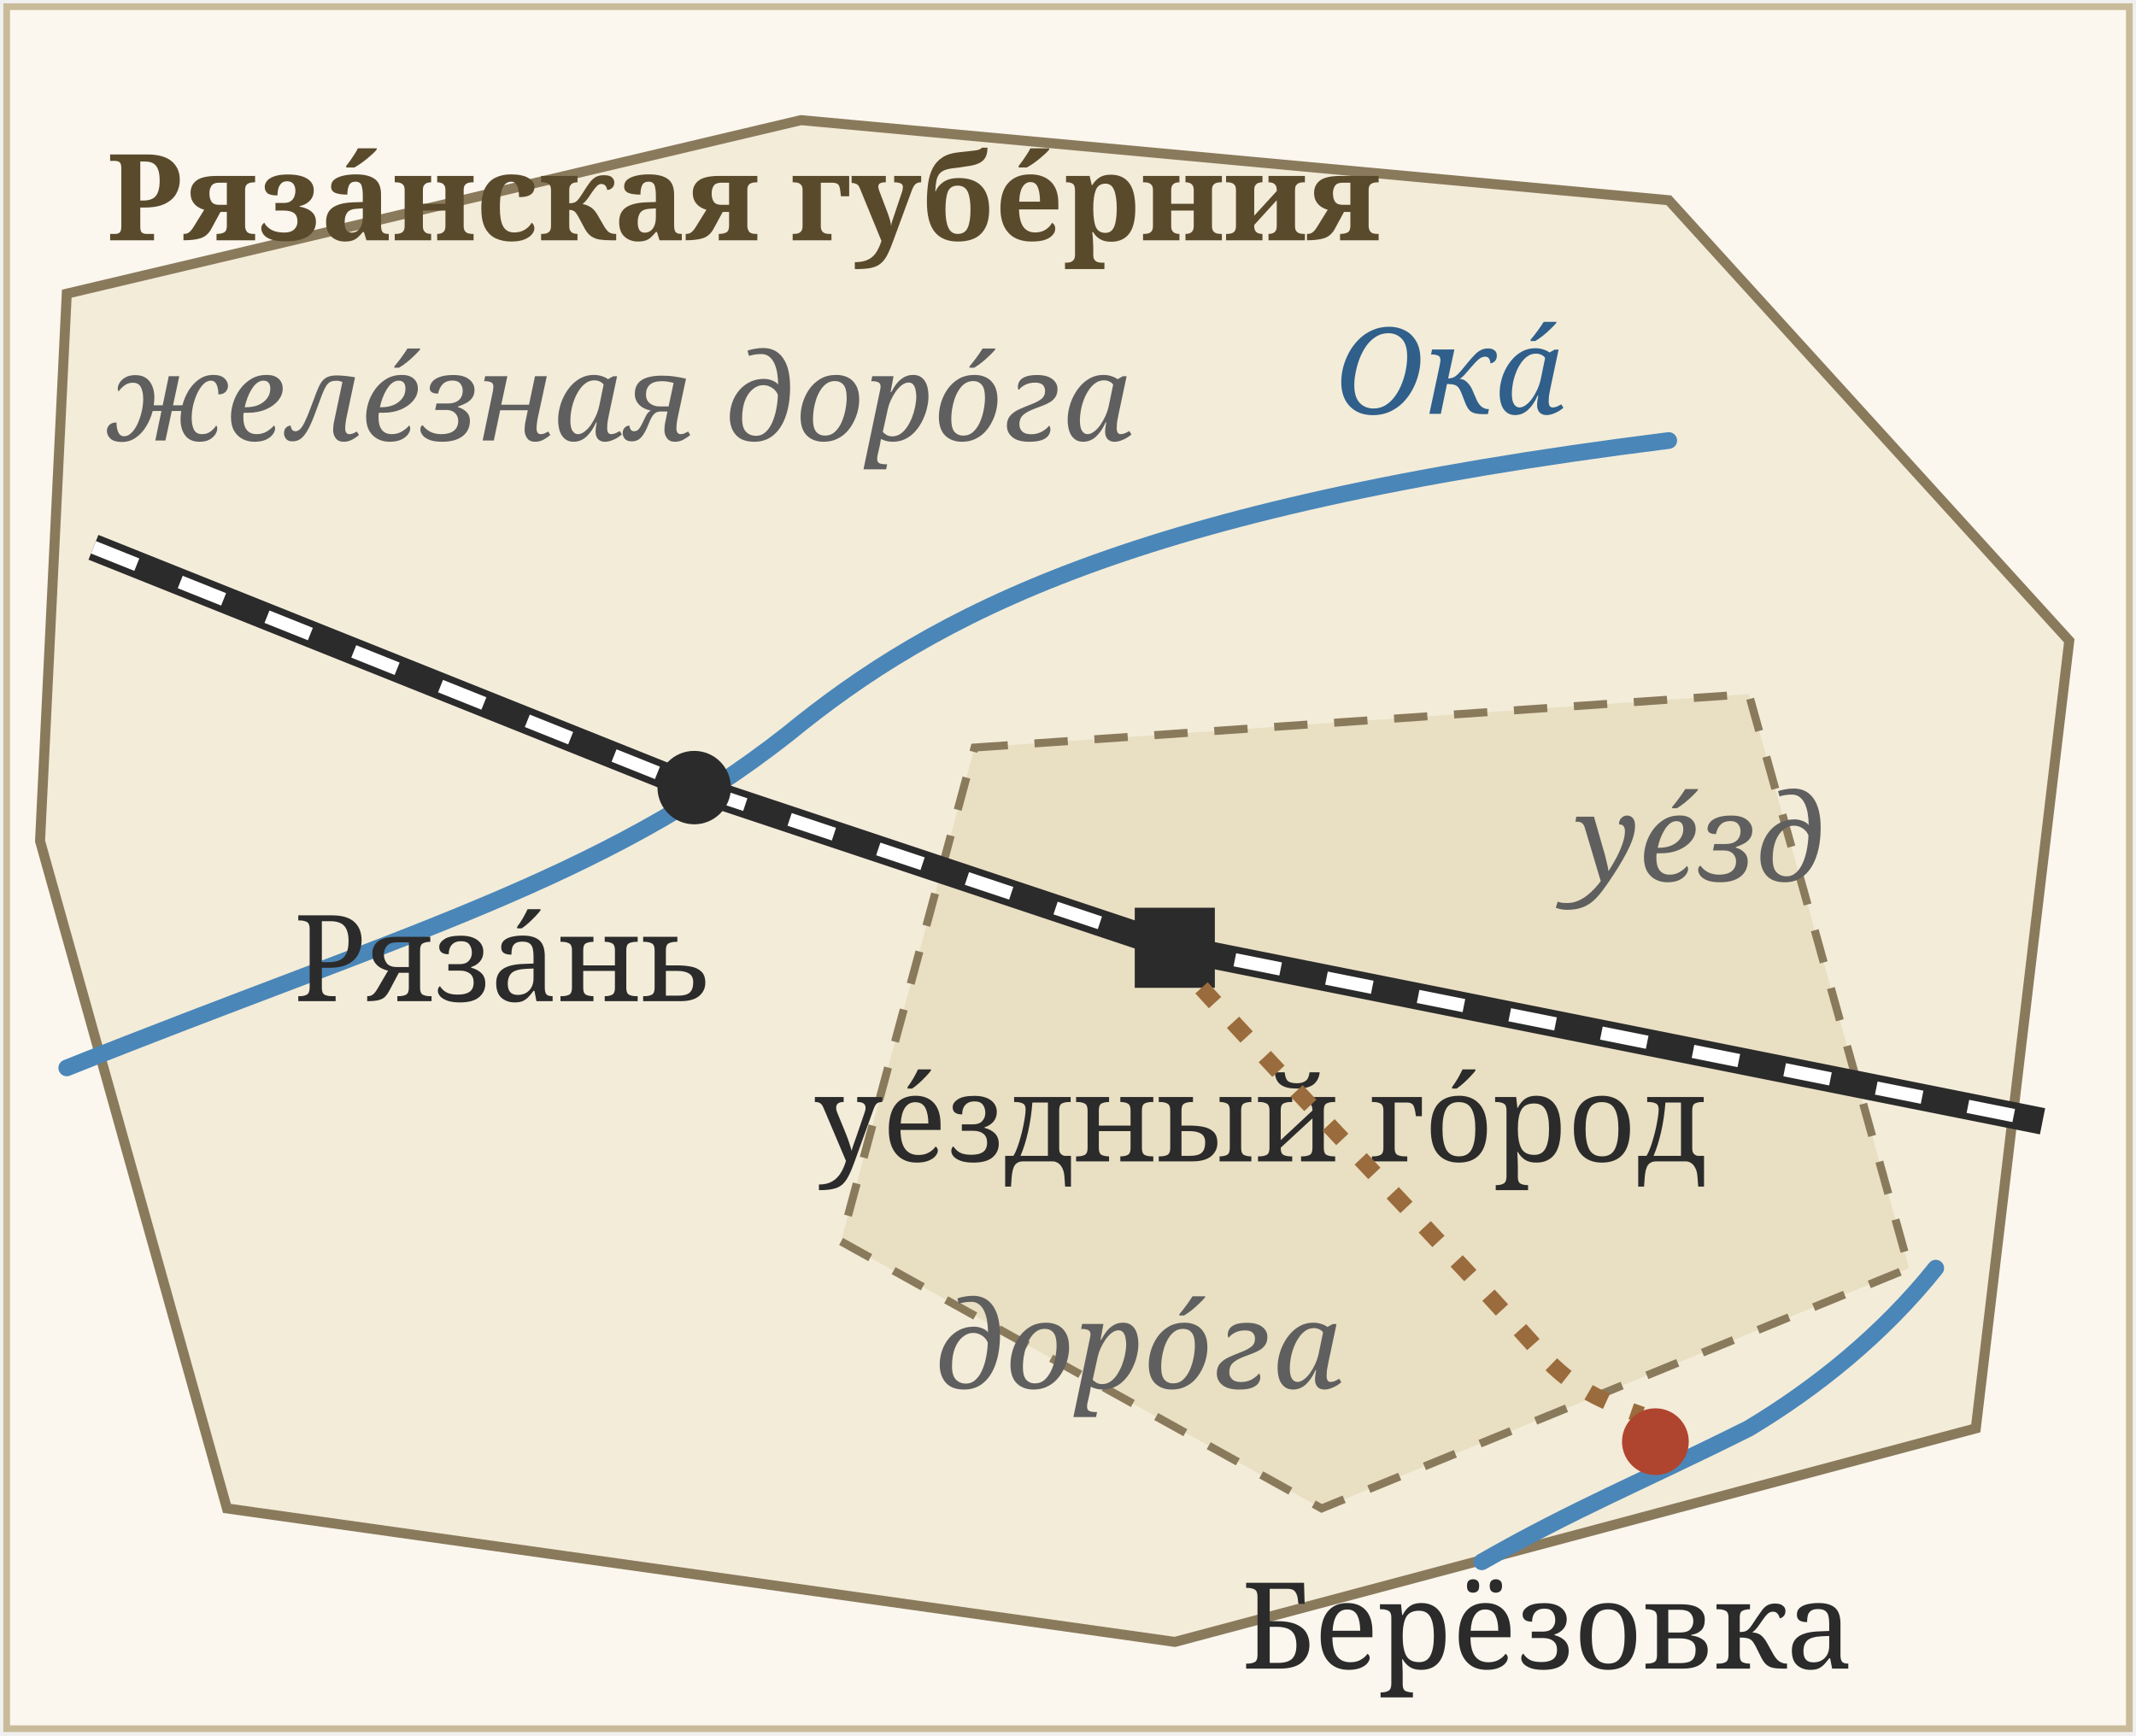
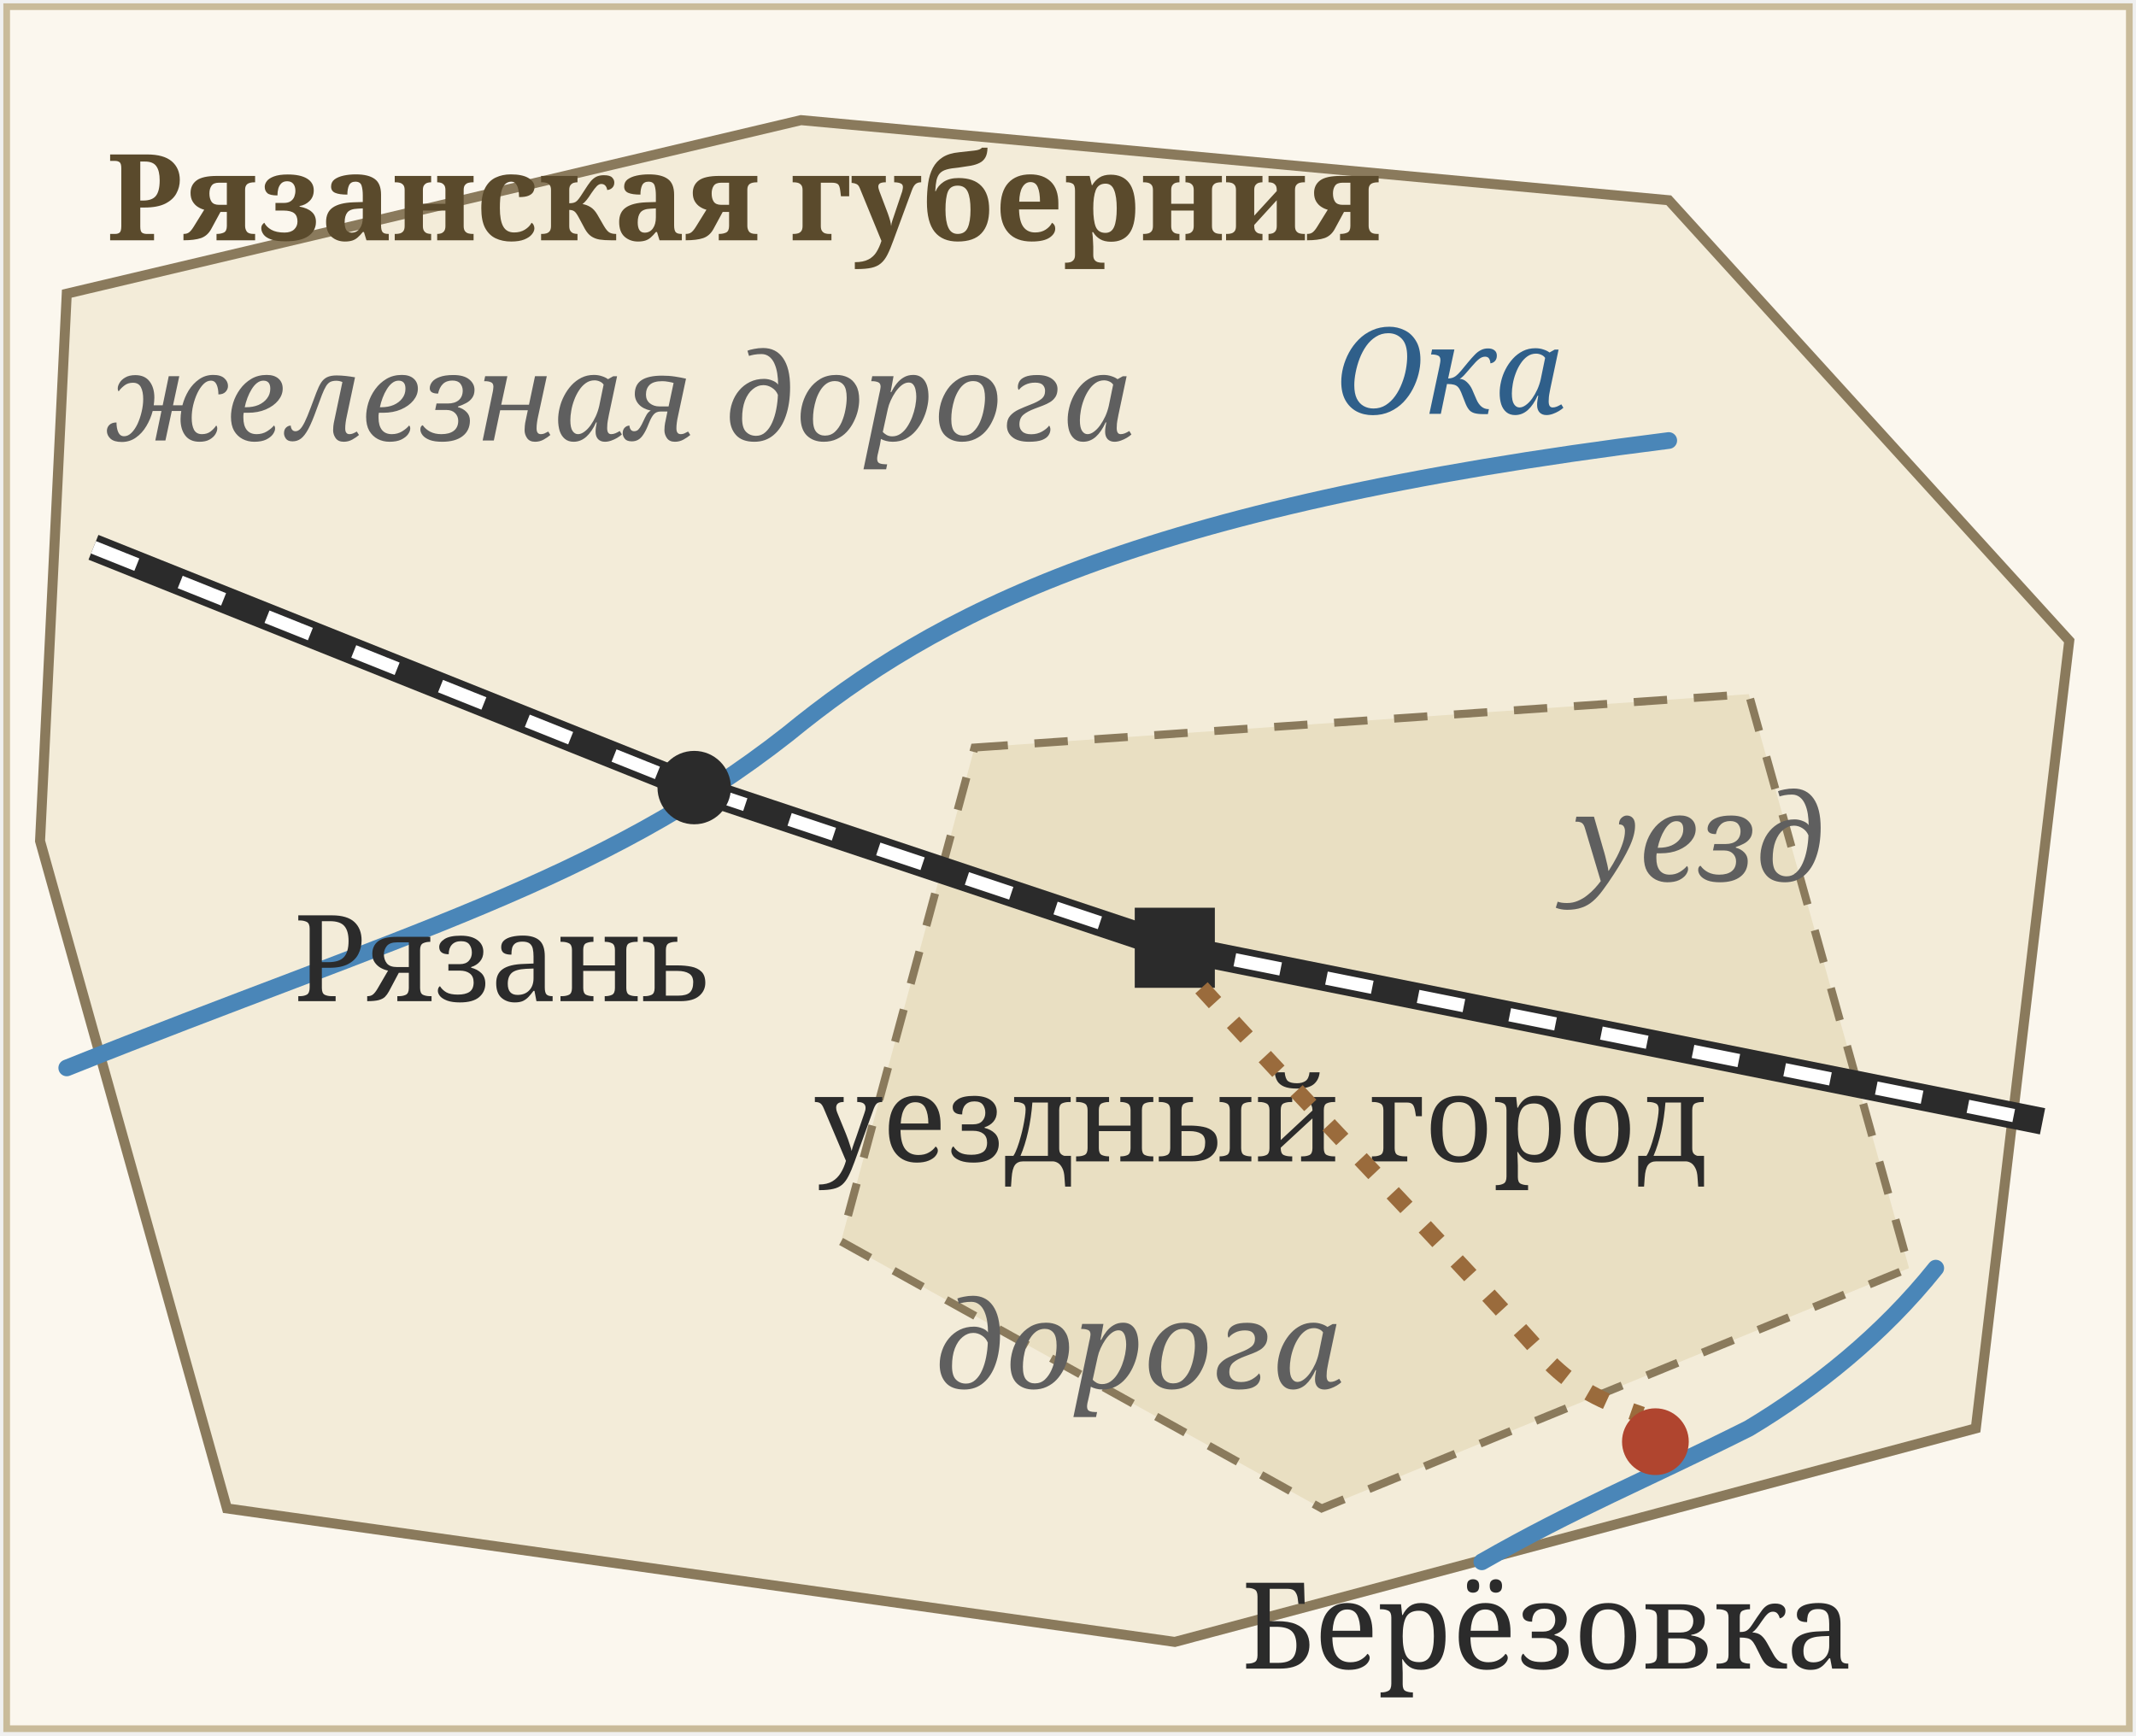
<svg xmlns="http://www.w3.org/2000/svg" viewBox="0 0 320 260" width="320" height="260" role="img" aria-labelledby="t d">
  <style>
    text { font-family: 'Noto Serif', 'PT Serif', Georgia, serif; fill: #2b2b2b; font-size: 18px; }
    .reg { font-weight: 700; fill: #5a4a2c; }
    .small { font-style: italic; fill: #5f5f5f; }
    .river { font-style: italic; fill: #2f5f8a; }
    .gub { fill: #f3ecd9; stroke: #8a7a5c; stroke-width: 1.5; }
    .uezd { fill: #e9dfc2; stroke: #8a7a5c; stroke-width: 1.2; stroke-dasharray: 5 4; }
    .water { fill: none; stroke: #4a86b8; stroke-width: 2.5; stroke-linecap: round; }
    .rail-a { fill: none; stroke: #2b2b2b; stroke-width: 4; }
    .rail-b { fill: none; stroke: #ffffff; stroke-width: 2; stroke-dasharray: 7 7; }
    .road { fill: none; stroke: #9a6b3c; stroke-width: 2.5; stroke-dasharray: 3 4; }
  </style>
  <rect x="1" y="1" width="318" height="258" fill="#fbf7ee" stroke="#c9bb9a" />
  <path class="gub" d="M10 44 L120 18 L250 30 L310 96 L296 214 L176 246 L34 226 L6 126 Z" />
-   <text class="reg" x="16" y="36">Ряза́нская губе́рния</text>
+   <text class="reg" x="16" y="36">Рязанская губерния</text>
  <path class="water" d="M10 160 C60 140 90 132 118 110 C140 92 170 76 250 66" />
-   <text class="river" x="200" y="62">Ока́</text>
+   <text class="river" x="200" y="62">Ока</text>
  <path class="uezd" d="M146 112 L262 104 L286 190 L198 226 L126 186 Z" />
  <path class="rail-a" d="M14 82 L104 118 L176 142 L306 168" />
  <path class="rail-b" d="M14 82 L104 118 L176 142 L306 168" />
-   <text class="small" x="16" y="66">желе́зная доро́га</text>
+   <text class="small" x="16" y="66">железная дорога</text>
  <circle cx="104" cy="118" r="5.5" fill="#2b2b2b" />
-   <text x="44" y="150">Ряза́нь</text>
-   <text class="small" x="236" y="132">уе́зд</text>
+   <text x="44" y="150">Рязань</text>
+   <text class="small" x="236" y="132">уезд</text>
  <rect x="170" y="136" width="12" height="12" fill="#2b2b2b" />
-   <text x="122" y="174">уе́здный го́род</text>
+   <text x="122" y="174">уездный город</text>
  <path class="road" d="M180 148 C200 170 216 186 232 204 C236 208 240 210 246 212" />
-   <text class="small" x="140" y="208">доро́га</text>
+   <text class="small" x="140" y="208">дорога</text>
  <path class="water" d="M222 234 C236 226 246 222 262 214 C272 208 282 200 290 190" />
  <circle cx="248" cy="216" r="5" fill="#b0452f" />
  <text x="186" y="250" fill="#b0452f">Берёзовка</text>
</svg>
